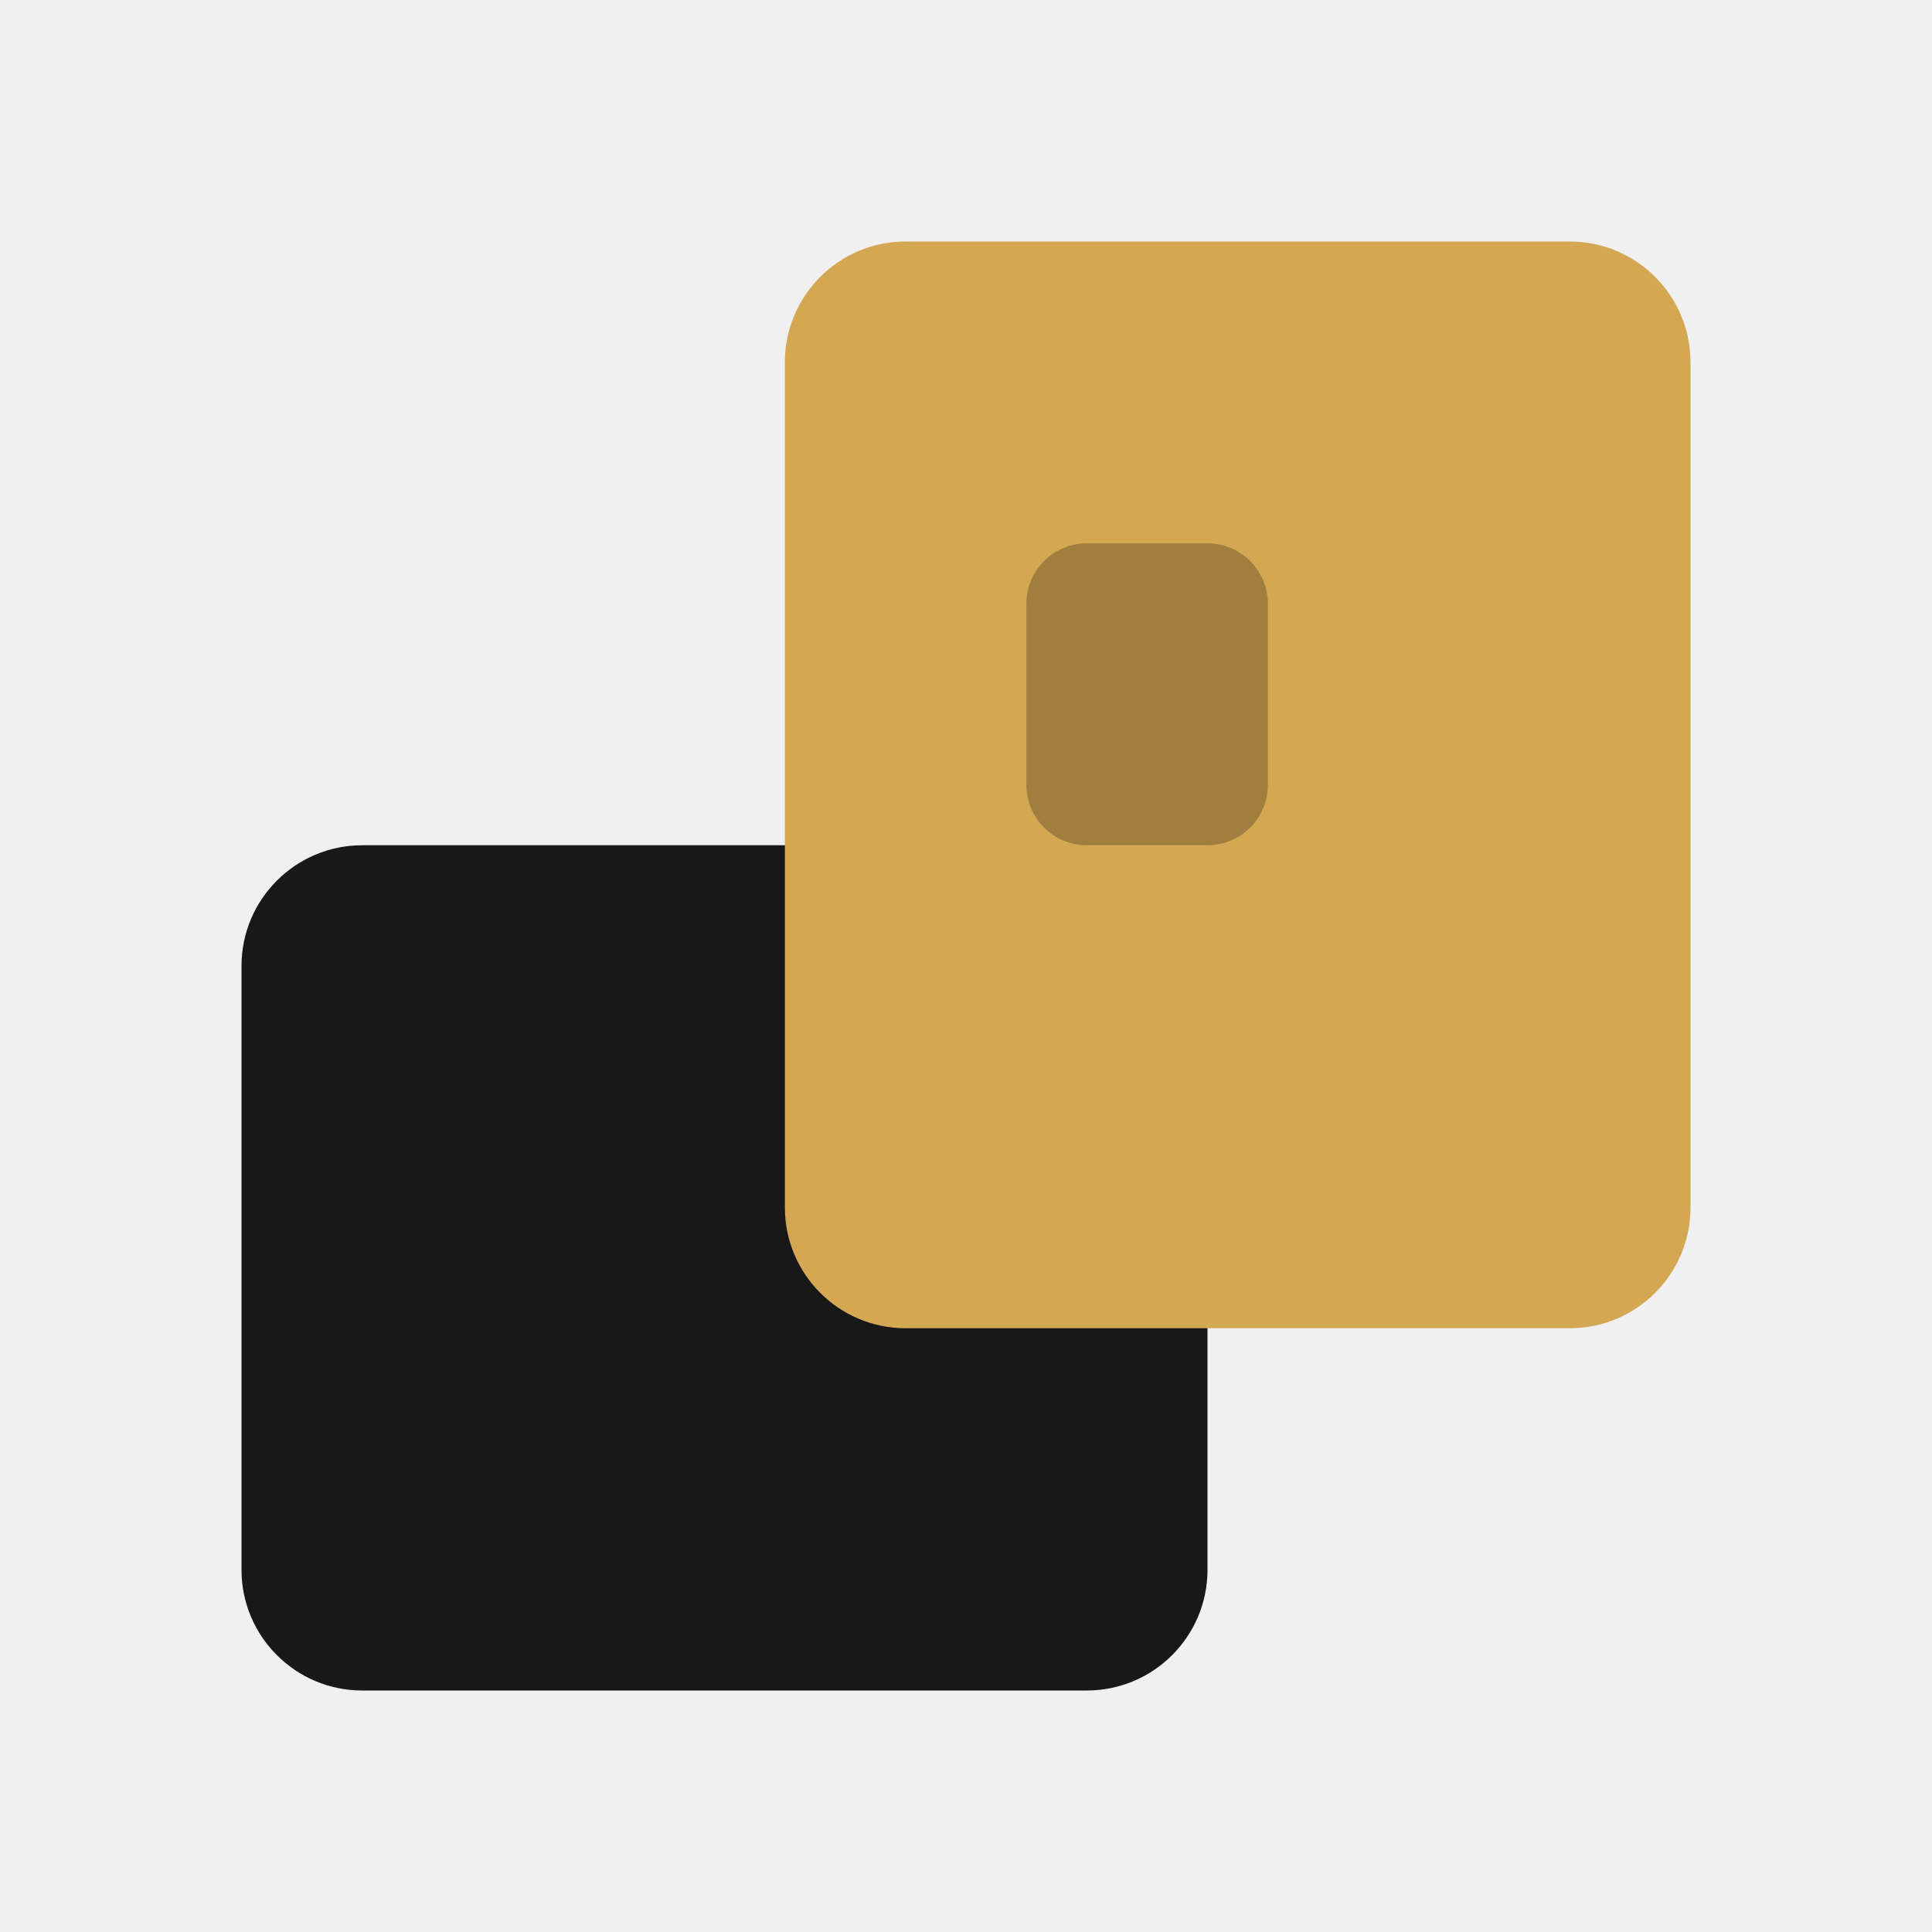
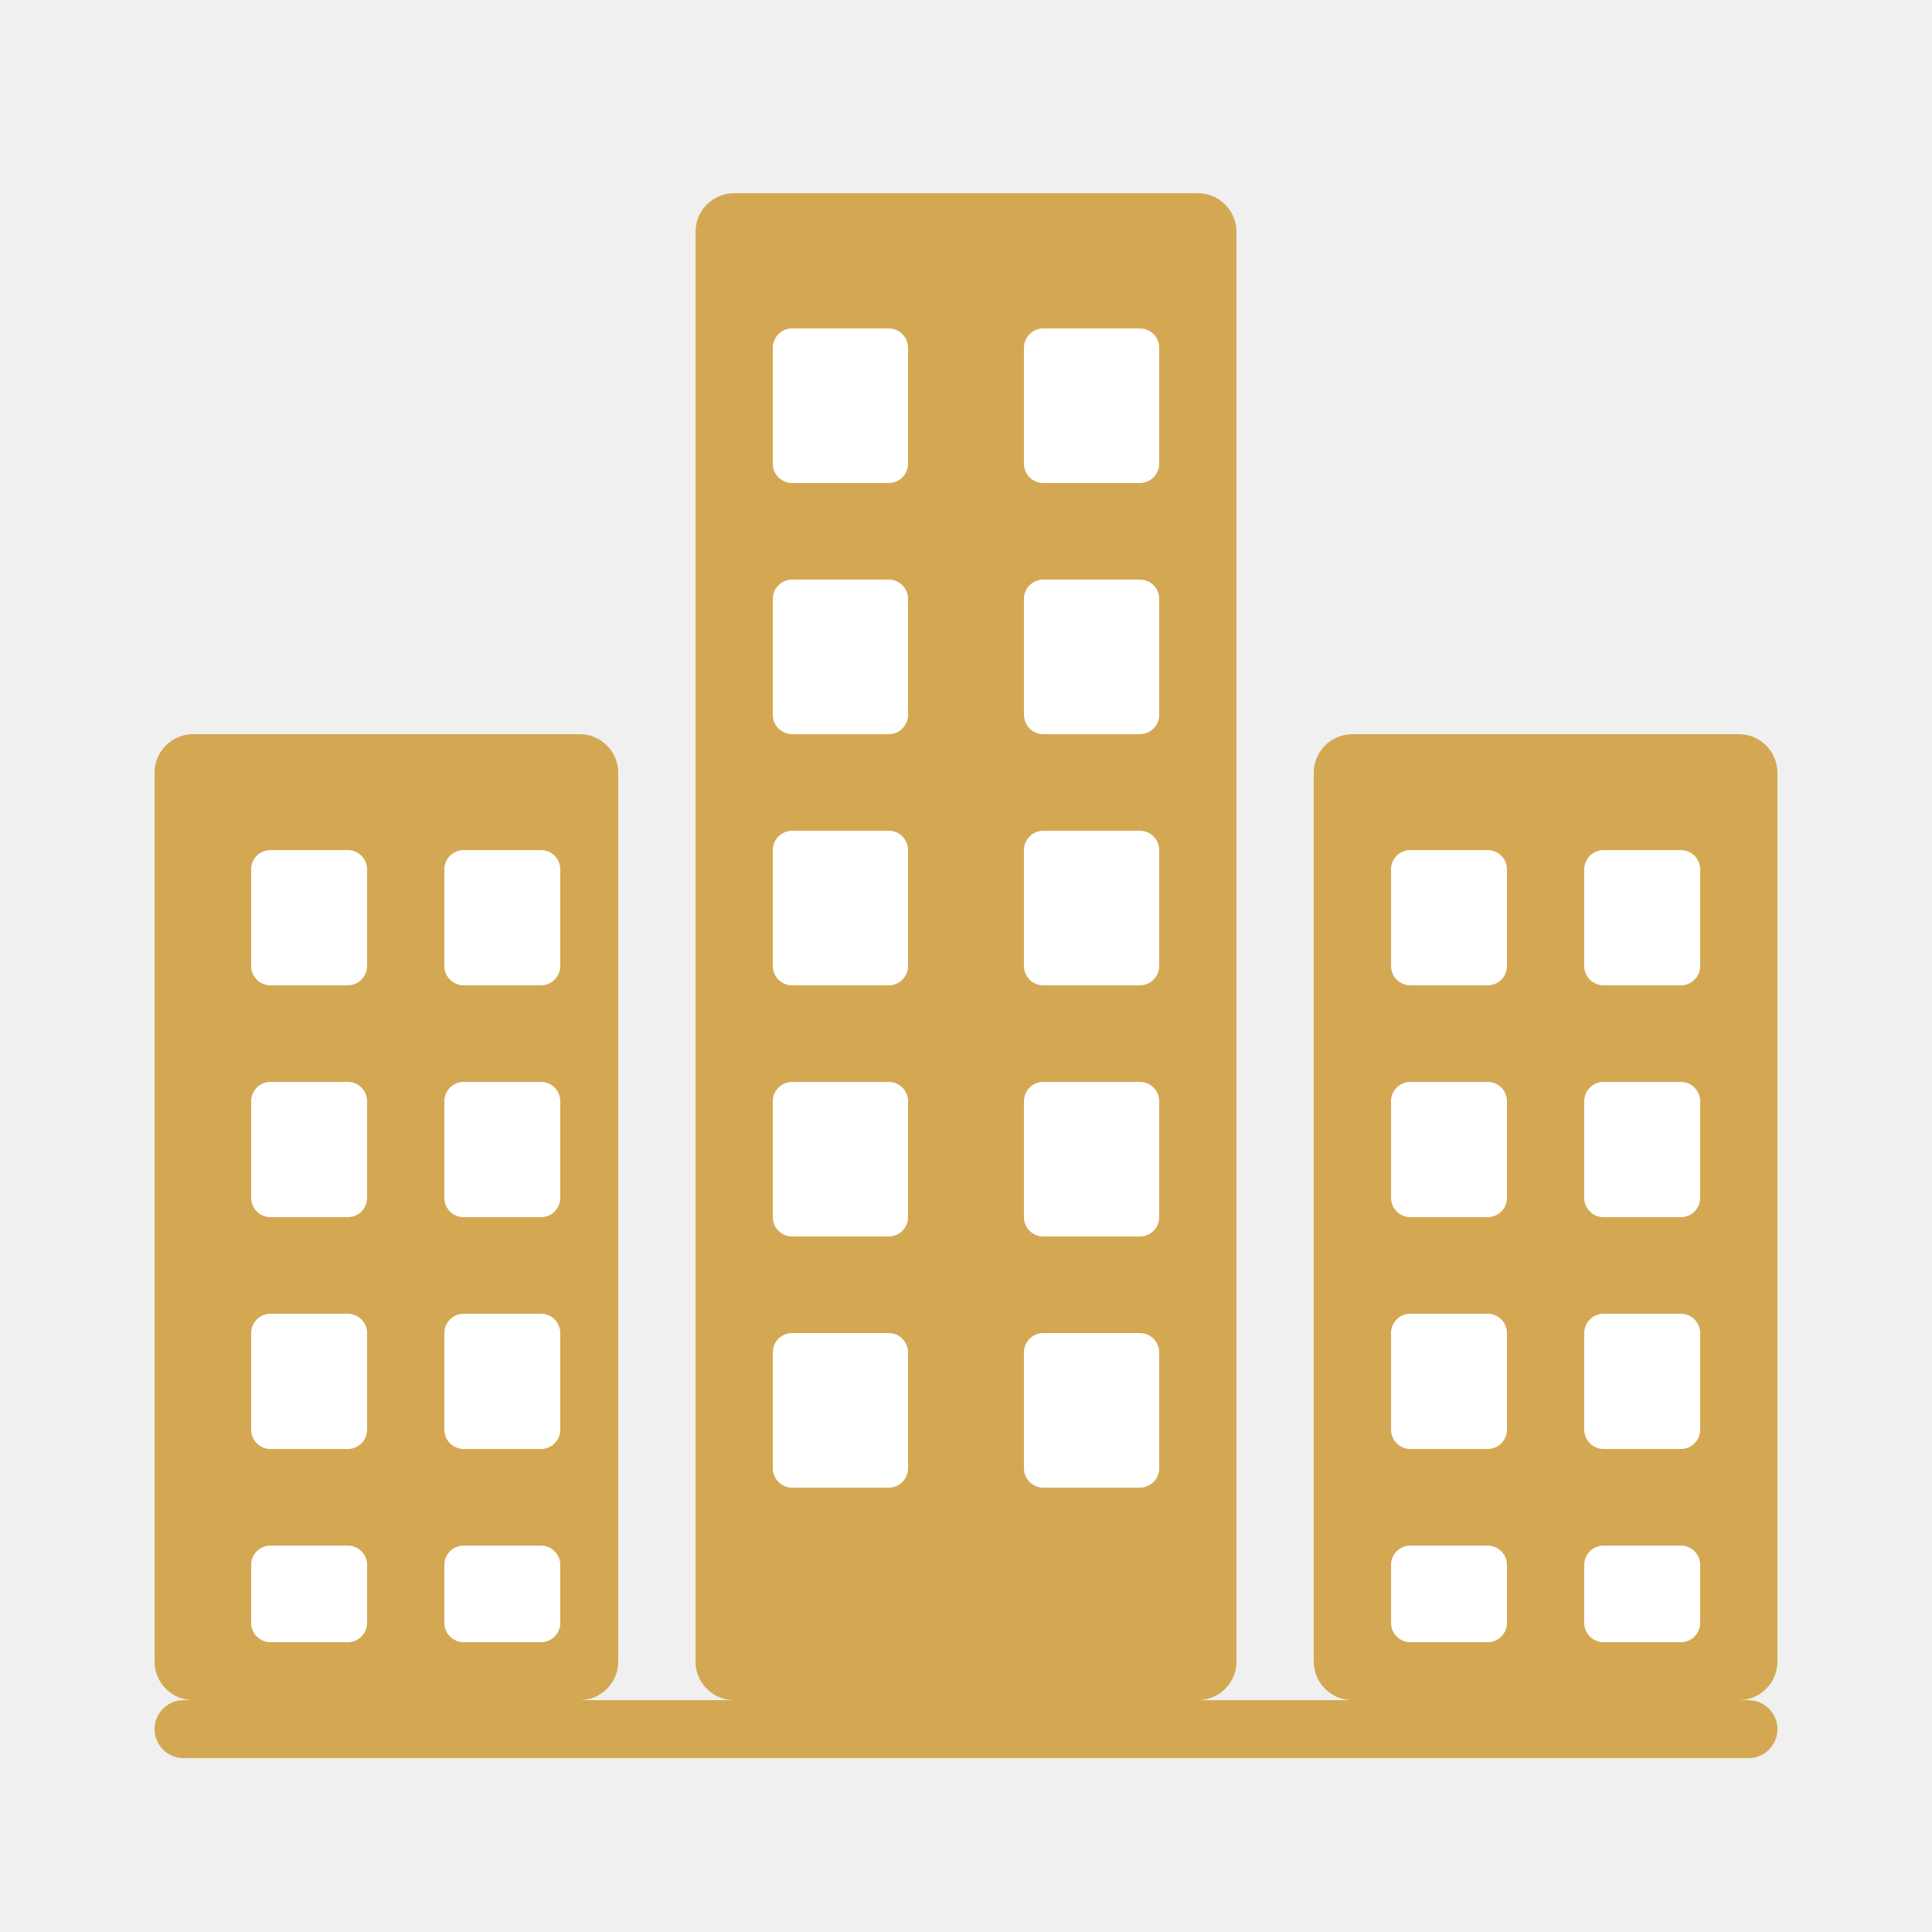
- <svg xmlns="http://www.w3.org/2000/svg" viewBox="0 0 32 32" fill="none">
-   <rect x="4" y="14" width="16" height="14" rx="2" fill="currentColor" opacity="0.9" />
-   <rect x="13" y="4" width="15" height="18" rx="2" fill="#D4A853" />
-   <rect x="17" y="9" width="4" height="5" rx="1" fill="currentColor" opacity="0.25" />
+ <svg xmlns="http://www.w3.org/2000/svg" viewBox="0 0 100 100" fill="none">
+   <rect x="8" y="88" width="84" height="3" rx="1.5" fill="#D4A853" />
+   <rect x="8" y="38" width="24" height="50" rx="2" fill="#D4A853" />
+   <rect x="13" y="44" width="6" height="7" rx="1" fill="white" />
+   <rect x="13" y="56" width="6" height="7" rx="1" fill="white" />
+   <rect x="13" y="68" width="6" height="7" rx="1" fill="white" />
+   <rect x="13" y="80" width="6" height="5" rx="1" fill="white" />
+   <rect x="23" y="44" width="6" height="7" rx="1" fill="white" />
+   <rect x="23" y="56" width="6" height="7" rx="1" fill="white" />
+   <rect x="23" y="68" width="6" height="7" rx="1" fill="white" />
+   <rect x="23" y="80" width="6" height="5" rx="1" fill="white" />
+   <rect x="36" y="10" width="28" height="78" rx="2" fill="#D4A853" />
+   <rect x="40" y="17" width="7" height="8" rx="1" fill="white" />
+   <rect x="40" y="30" width="7" height="8" rx="1" fill="white" />
+   <rect x="40" y="43" width="7" height="8" rx="1" fill="white" />
+   <rect x="40" y="56" width="7" height="8" rx="1" fill="white" />
+   <rect x="40" y="69" width="7" height="8" rx="1" fill="white" />
+   <rect x="53" y="17" width="7" height="8" rx="1" fill="white" />
+   <rect x="53" y="30" width="7" height="8" rx="1" fill="white" />
+   <rect x="53" y="43" width="7" height="8" rx="1" fill="white" />
+   <rect x="53" y="56" width="7" height="8" rx="1" fill="white" />
+   <rect x="53" y="69" width="7" height="8" rx="1" fill="white" />
+   <rect x="68" y="38" width="24" height="50" rx="2" fill="#D4A853" />
+   <rect x="72" y="44" width="6" height="7" rx="1" fill="white" />
+   <rect x="72" y="56" width="6" height="7" rx="1" fill="white" />
+   <rect x="72" y="68" width="6" height="7" rx="1" fill="white" />
+   <rect x="72" y="80" width="6" height="5" rx="1" fill="white" />
+   <rect x="82" y="44" width="6" height="7" rx="1" fill="white" />
+   <rect x="82" y="56" width="6" height="7" rx="1" fill="white" />
+   <rect x="82" y="68" width="6" height="7" rx="1" fill="white" />
+   <rect x="82" y="80" width="6" height="5" rx="1" fill="white" />
</svg>
